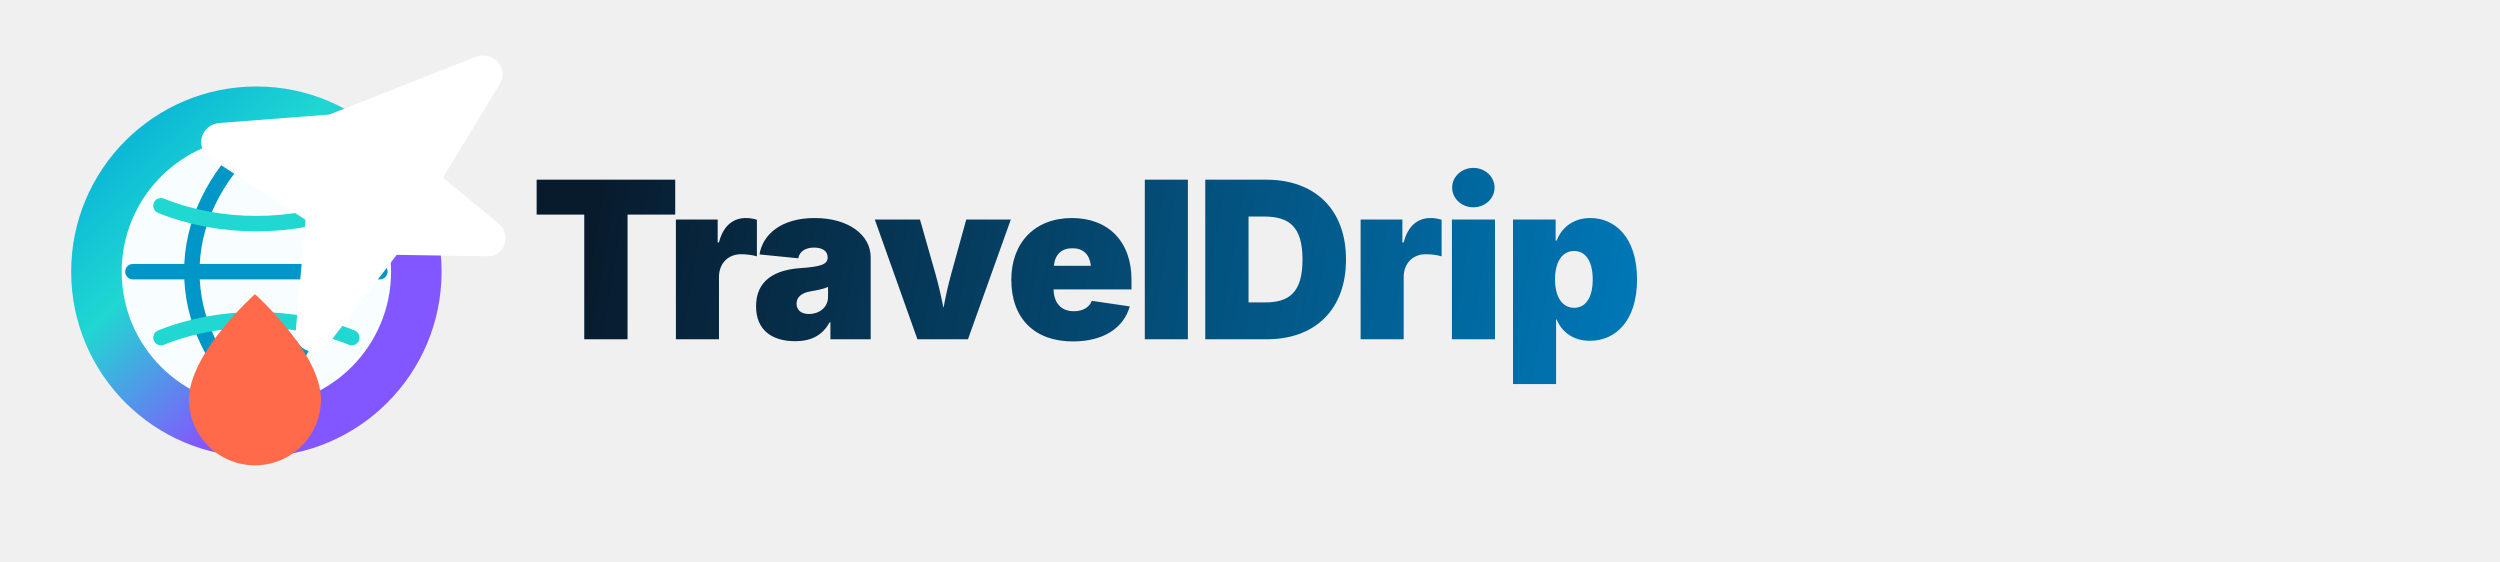
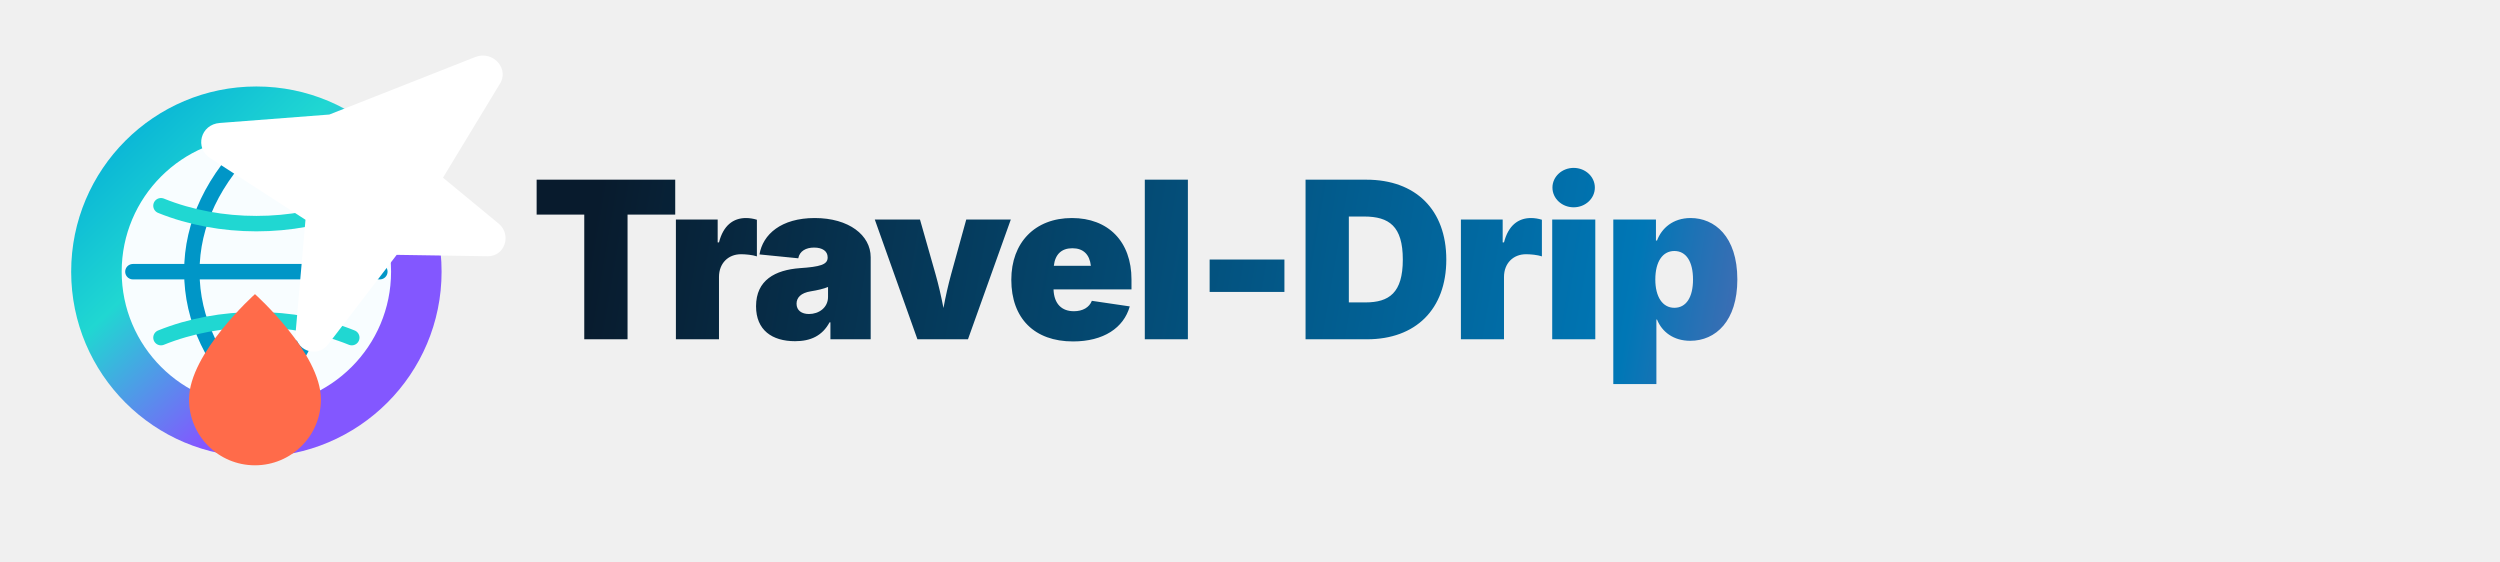
<svg xmlns="http://www.w3.org/2000/svg" viewBox="0 0 980 220" role="img" aria-labelledby="title desc">
  <defs>
    <linearGradient id="ocean" x1="28" y1="24" x2="192" y2="196" gradientUnits="userSpaceOnUse">
      <stop offset="0" stop-color="#00A7D8" />
      <stop offset=".52" stop-color="#20D7D2" />
      <stop offset="1" stop-color="#8357FF" />
    </linearGradient>
    <linearGradient id="word" x1="238" y1="56" x2="810" y2="154" gradientUnits="userSpaceOnUse">
      <stop offset="0" stop-color="#081B2D" />
      <stop offset=".7" stop-color="#0077B6" />
      <stop offset="1" stop-color="#FF4FAD" />
    </linearGradient>
  </defs>
  <g transform="translate(18 24) scale(.55)">
    <use href="#base" />
  </g>
  <defs>
    <g id="base">
      <circle cx="150" cy="150" r="132" fill="url(#ocean)" />
      <circle cx="150" cy="150" r="96" fill="#F8FDFF" />
      <path d="M62 150h176M150 54c31 30 46 62 46 96s-15 66-46 96M150 54c-31 30-46 62-46 96s15 66 46 96" fill="none" stroke="#0096C7" stroke-width="11" stroke-linecap="round" />
      <path d="M82 103c42 17 94 17 136 0M82 197c42-17 94-17 136 0" fill="none" stroke="#20D7D2" stroke-width="11" stroke-linecap="round" />
      <path d="M235 25l71-28c13-5 25 9 17 20l-40 66 40 33c9 8 4 23-8 23l-65-1-49 64c-8 10-24 4-23-9l7-80-68-44c-11-7-7-24 7-25l78-6 33-13z" fill="#FFFFFF" />
      <path d="M196 241c0 26-21 47-47 47s-47-21-47-47c0-33 47-75 47-75s47 42 47 75z" fill="#FF6B4A" />
    </g>
  </defs>
-   <text x="208" y="133" fill="url(#word)" font-family="Inter, Avenir Next, Arial Rounded MT Bold, Arial, sans-serif" font-size="86" font-weight="900" letter-spacing="-1.5">TravelDrip</text>
+   <text x="208" y="133" fill="url(#word)" font-family="Inter, Avenir Next, Arial Rounded MT Bold, Arial, sans-serif" font-size="86" font-weight="900" letter-spacing="-1.5">Travel-Drip</text>
</svg>
